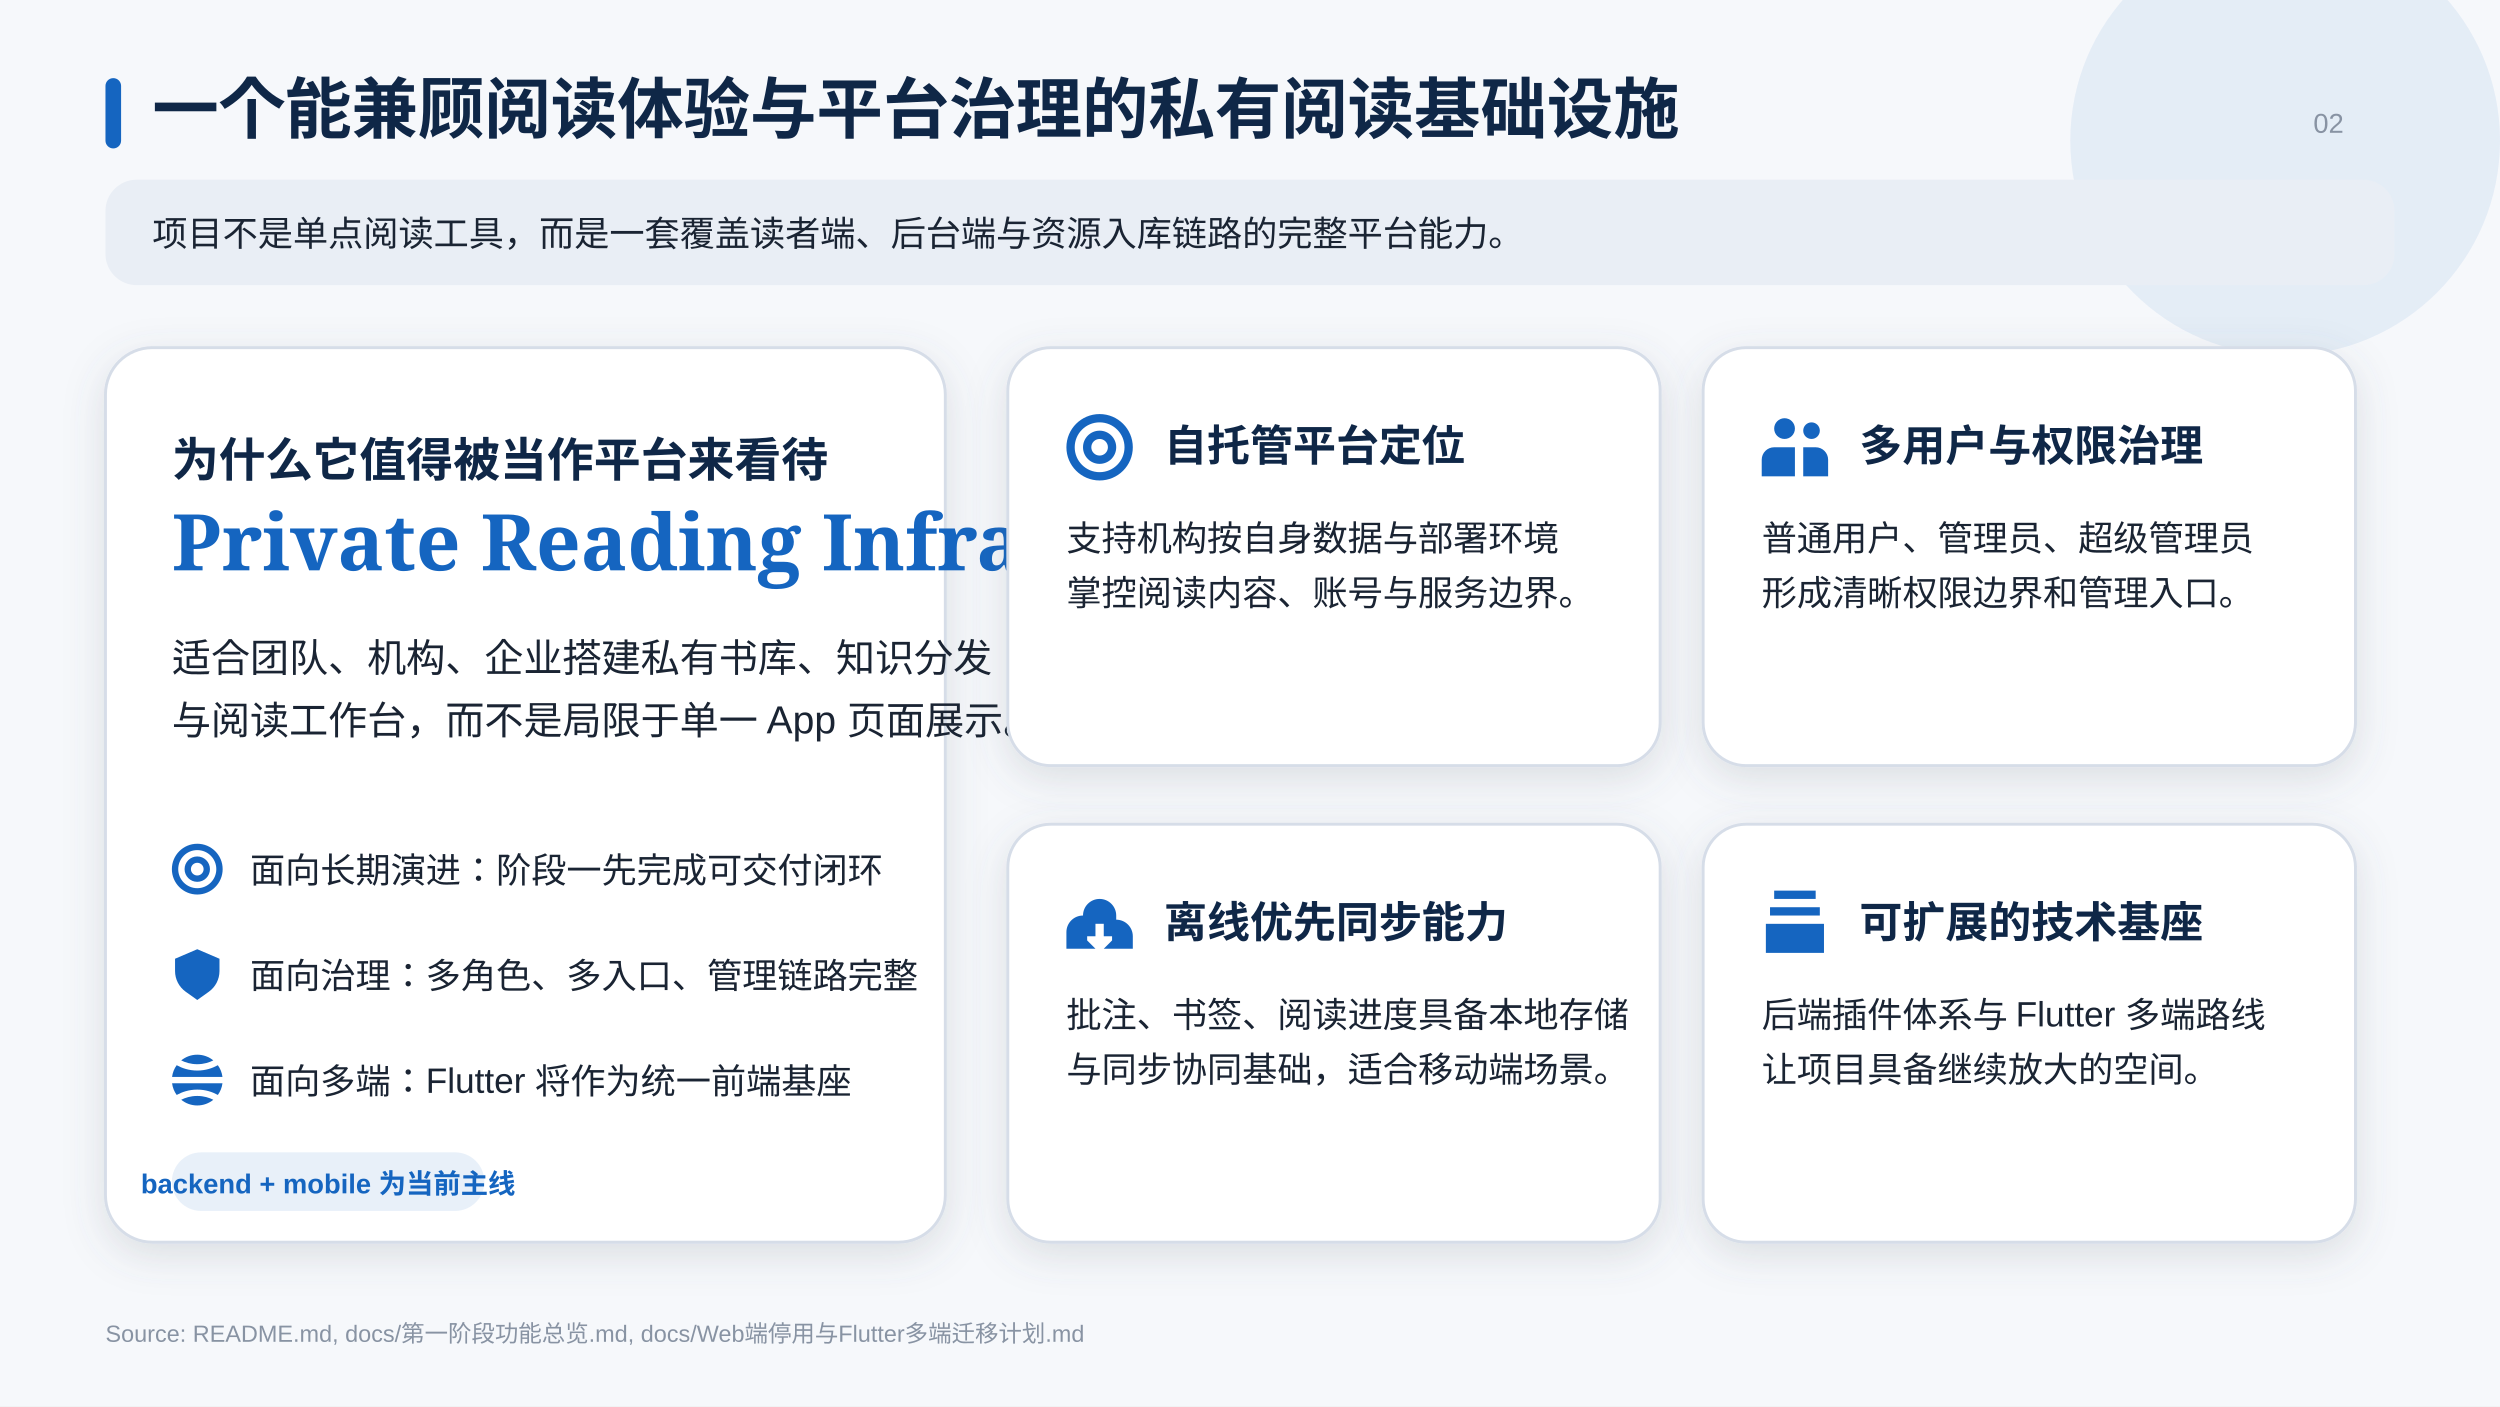
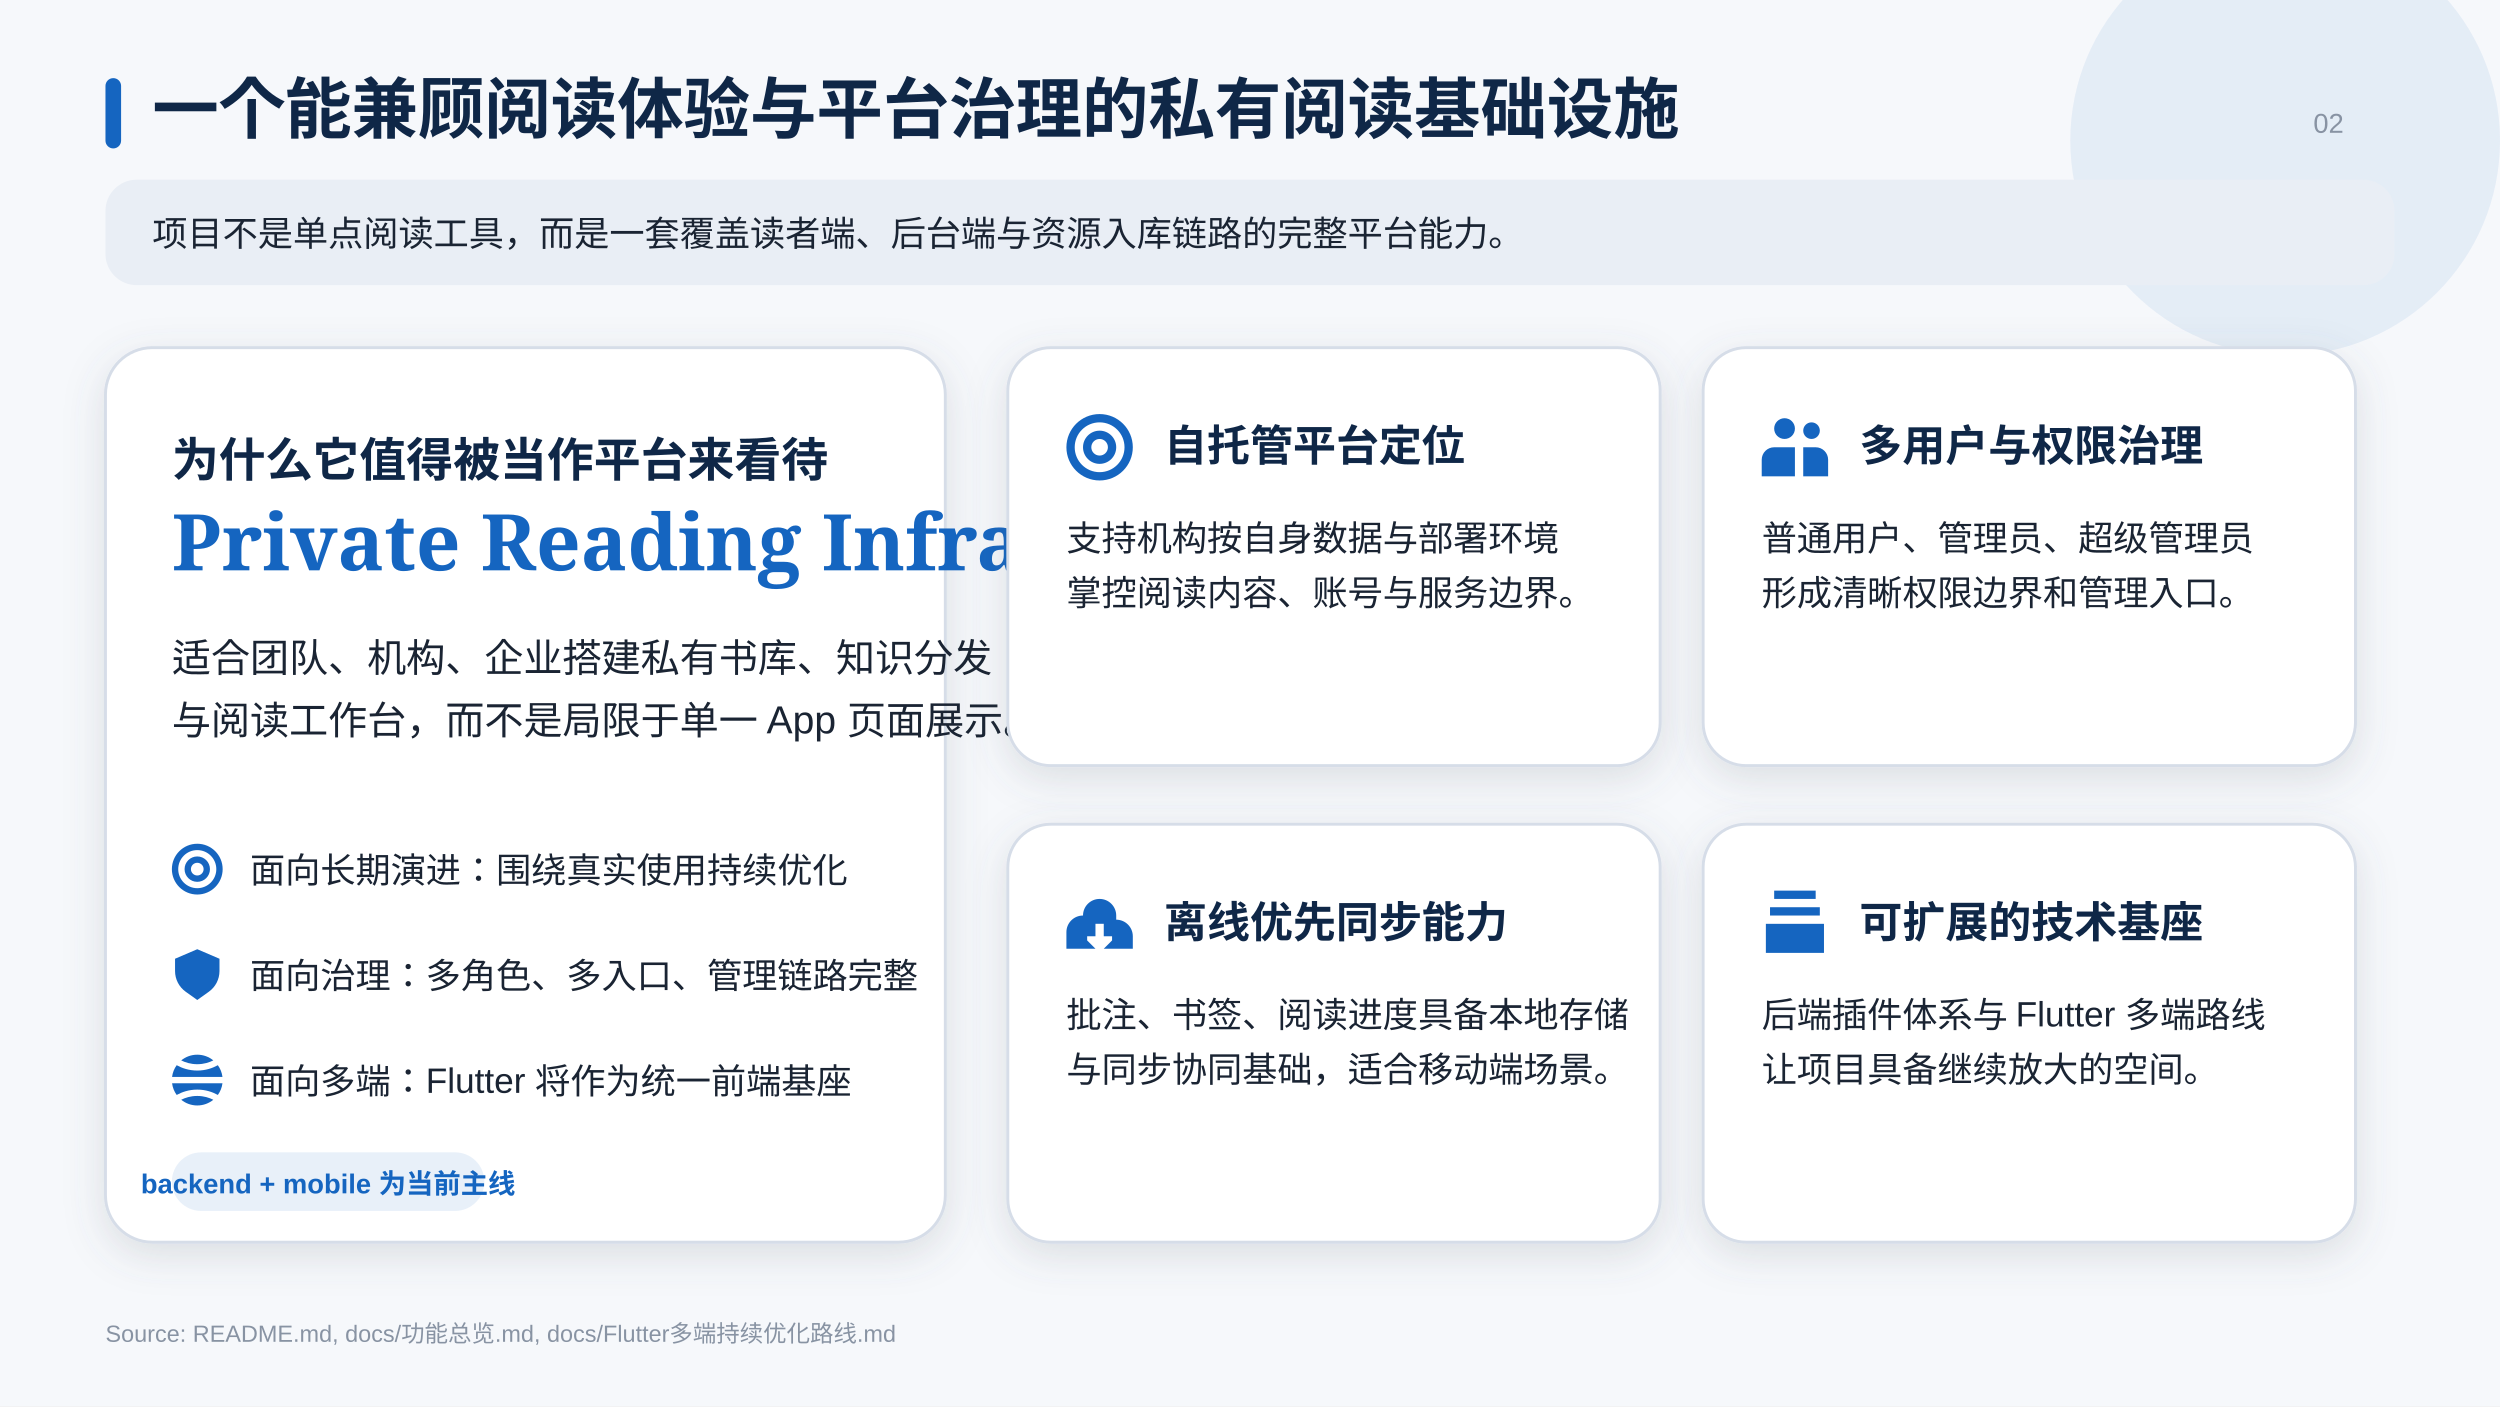
<svg xmlns="http://www.w3.org/2000/svg" viewBox="0 0 1280 720" width="1280" height="720">
  <defs>
    <linearGradient id="titleLine" x1="0%" y1="0%" x2="100%" y2="0%">
      <stop offset="0%" stop-color="#0F2747" />
      <stop offset="100%" stop-color="#1565C0" />
    </linearGradient>
    <filter id="shadow" x="-20%" y="-20%" width="160%" height="160%">
      <feGaussianBlur in="SourceAlpha" stdDeviation="10" />
      <feOffset dx="0" dy="6" result="offsetBlur" />
      <feFlood flood-color="#5B6678" flood-opacity="0.18" result="shadowColor" />
      <feComposite in="shadowColor" in2="offsetBlur" operator="in" result="shadow" />
      <feMerge>
        <feMergeNode in="shadow" />
        <feMergeNode in="SourceGraphic" />
      </feMerge>
    </filter>
  </defs>
  <rect width="1280" height="720" fill="#F6F8FB" />
  <circle cx="1170" cy="72" r="110" fill="#1565C0" fill-opacity="0.08" />
  <g id="header">
    <path fill="#1565C0" d="M58,40 H58 A4,4 0 0 1 62,44 V72 A4,4 0 0 1 58,76 H58 A4,4 0 0 1 54,72 V44 A4,4 0 0 1 58,40 Z" />
    <text x="78" y="68" font-family="&quot;Microsoft YaHei&quot;, &quot;PingFang SC&quot;, Arial, sans-serif" font-size="34" font-weight="700" fill="#0F2747">一个能兼顾阅读体验与平台治理的私有阅读基础设施</text>
    <text x="1200" y="68" text-anchor="end" font-family="&quot;Microsoft YaHei&quot;, &quot;PingFang SC&quot;, Arial, sans-serif" font-size="14" fill="#8893A3">02</text>
    <path fill="#E9EEF5" d="M70,92 H1210 A16,16 0 0 1 1226,108 V130 A16,16 0 0 1 1210,146 H70 A16,16 0 0 1 54,130 V108 A16,16 0 0 1 70,92 Z" />
    <text x="78" y="126" font-family="&quot;Microsoft YaHei&quot;, &quot;PingFang SC&quot;, Arial, sans-serif" font-size="18" fill="#1A2433">项目不是单点阅读工具，而是一套覆盖读者端、后台端与资源入库链路的完整平台能力。</text>
  </g>
  <g id="left-panel">
    <path fill="#FFFFFF" stroke="#D6DDE8" stroke-width="1.5" filter="url(#shadow)" d="M78,178 H460 A24,24 0 0 1 484,202 V612 A24,24 0 0 1 460,636 H78 A24,24 0 0 1 54,612 V202 A24,24 0 0 1 78,178 Z" />
    <text x="88" y="244" font-family="&quot;Microsoft YaHei&quot;, &quot;PingFang SC&quot;, Arial, sans-serif" font-size="24" font-weight="700" fill="#0F2747">为什么它值得被当作平台来看待</text>
    <text x="88" y="292" font-family="Georgia, SimSun, serif" font-size="40" font-weight="700" fill="#1565C0">Private Reading Infrastructure</text>
    <text x="88" y="344" font-family="&quot;Microsoft YaHei&quot;, &quot;PingFang SC&quot;, Arial, sans-serif" font-size="20" fill="#1A2433">适合团队、机构、企业搭建私有书库、知识分发</text>
    <text x="88" y="376" font-family="&quot;Microsoft YaHei&quot;, &quot;PingFang SC&quot;, Arial, sans-serif" font-size="20" fill="#1A2433">与阅读工作台，而不是局限于单一 App 页面展示。</text>
    <g transform="translate(88.0, 432.0) scale(1.625)" fill="#1565C0">
      <path fill-rule="evenodd" clip-rule="evenodd" d="M8 4C5.791 4 4 5.791 4 8C4 10.209 5.791 12 8 12C10.209 12 12 10.209 12 8C12 5.791 10.209 4 8 4ZM6 8C6 6.895 6.895 6 8 6C9.105 6 10 6.895 10 8C10 9.105 9.105 10 8 10C6.895 10 6 9.105 6 8Z" />
      <path fill-rule="evenodd" clip-rule="evenodd" d="M8 0C3.582 0 0 3.582 0 8C0 12.418 3.582 16 8 16C12.418 16 16 12.418 16 8C16 3.582 12.418 0 8 0ZM2 8C2 4.686 4.686 2 8 2C11.314 2 14 4.686 14 8C14 11.314 11.314 14 8 14C4.686 14 2 11.314 2 8Z" />
    </g>
-     <text x="128" y="452" font-family="&quot;Microsoft YaHei&quot;, &quot;PingFang SC&quot;, Arial, sans-serif" font-size="18" fill="#1A2433">面向长期演进：阶段一先完成可交付闭环</text>
+     <text x="128" y="452" font-family="&quot;Microsoft YaHei&quot;, &quot;PingFang SC&quot;, Arial, sans-serif" font-size="18" fill="#1A2433">面向长期演进：围绕真实使用持续优化</text>
    <g transform="translate(88.0, 486.0) scale(1.625)" fill="#1565C0">
      <path d="M4.35 13.393L8 16L11.65 13.393C13.752 11.891 15 9.467 15 6.883V3L8 0L1 3V6.883C1 9.467 2.248 11.891 4.35 13.393Z" />
    </g>
    <text x="128" y="506" font-family="&quot;Microsoft YaHei&quot;, &quot;PingFang SC&quot;, Arial, sans-serif" font-size="18" fill="#1A2433">面向治理：多角色、多入口、管理链路完整</text>
    <g transform="translate(88.0, 540.0) scale(1.625)" fill="#1565C0">
      <path d="M1.52 3.308C0.748 4.371 0.232 5.632 0.062 7L15.938 7C15.768 5.632 15.252 4.371 14.48 3.308C14.439 3.331 14.396 3.355 14.354 3.378C12.868 4.188 10.704 5 8 5C5.295 5 3.131 4.188 1.646 3.378C1.603 3.355 1.561 3.331 1.52 3.308Z" />
      <path d="M13.056 1.8C11.811 2.425 10.098 3 8 3C5.902 3 4.189 2.425 2.944 1.8C4.322 0.675 6.082 0 8 0C9.918 0 11.678 0.675 13.056 1.8Z" />
      <path d="M0.062 9C0.232 10.368 0.748 11.629 1.52 12.692C1.561 12.669 1.603 12.645 1.646 12.622C3.132 11.812 5.295 11 8 11C10.704 11 12.868 11.812 14.354 12.622C14.397 12.645 14.439 12.669 14.48 12.692C15.252 11.629 15.768 10.368 15.938 9L0.062 9Z" />
      <path d="M8 16C6.082 16 4.322 15.325 2.944 14.2C4.189 13.575 5.902 13 8 13C10.098 13 11.811 13.575 13.056 14.2C11.678 15.325 9.918 16 8 16Z" />
    </g>
    <text x="128" y="560" font-family="&quot;Microsoft YaHei&quot;, &quot;PingFang SC&quot;, Arial, sans-serif" font-size="18" fill="#1A2433">面向多端：Flutter 将作为统一前端基座</text>
    <path fill="#1565C0" fill-opacity="0.10" d="M103,590 H233 A15,15 0 0 1 248,605 V605 A15,15 0 0 1 233,620 H103 A15,15 0 0 1 88,605 V605 A15,15 0 0 1 103,590 Z" />
    <text x="168" y="611" text-anchor="middle" font-family="&quot;Microsoft YaHei&quot;, &quot;PingFang SC&quot;, Arial, sans-serif" font-size="14" font-weight="700" fill="#1565C0">backend + mobile 为当前主线</text>
  </g>
  <g id="matrix">
    <g id="card-1">
      <path fill="#FFFFFF" stroke="#D6DDE8" stroke-width="1.5" filter="url(#shadow)" d="M538,178 H828 A22,22 0 0 1 850,200 V370 A22,22 0 0 1 828,392 H538 A22,22 0 0 1 516,370 V200 A22,22 0 0 1 538,178 Z" />
      <g transform="translate(546.0, 212.0) scale(2.125)" fill="#1565C0">
        <path fill-rule="evenodd" clip-rule="evenodd" d="M8 4C5.791 4 4 5.791 4 8C4 10.209 5.791 12 8 12C10.209 12 12 10.209 12 8C12 5.791 10.209 4 8 4ZM6 8C6 6.895 6.895 6 8 6C9.105 6 10 6.895 10 8C10 9.105 9.105 10 8 10C6.895 10 6 9.105 6 8Z" />
        <path fill-rule="evenodd" clip-rule="evenodd" d="M8 0C3.582 0 0 3.582 0 8C0 12.418 3.582 16 8 16C12.418 16 16 12.418 16 8C16 3.582 12.418 0 8 0ZM2 8C2 4.686 4.686 2 8 2C11.314 2 14 4.686 14 8C14 11.314 11.314 14 8 14C4.686 14 2 11.314 2 8Z" />
      </g>
      <text x="596" y="236" font-family="&quot;Microsoft YaHei&quot;, &quot;PingFang SC&quot;, Arial, sans-serif" font-size="22" font-weight="700" fill="#0F2747">自托管平台定位</text>
      <text x="546" y="282" font-family="&quot;Microsoft YaHei&quot;, &quot;PingFang SC&quot;, Arial, sans-serif" font-size="18" fill="#1A2433">支持机构按自身数据与部署环境</text>
      <text x="546" y="310" font-family="&quot;Microsoft YaHei&quot;, &quot;PingFang SC&quot;, Arial, sans-serif" font-size="18" fill="#1A2433">掌控阅读内容、账号与服务边界。</text>
    </g>
    <g id="card-2">
      <path fill="#FFFFFF" stroke="#D6DDE8" stroke-width="1.5" filter="url(#shadow)" d="M894,178 H1184 A22,22 0 0 1 1206,200 V370 A22,22 0 0 1 1184,392 H894 A22,22 0 0 1 872,370 V200 A22,22 0 0 1 894,178 Z" />
      <g transform="translate(902.0, 212.0) scale(2.125)" fill="#1565C0">
        <path d="M8 3.5C8 4.881 6.881 6 5.5 6C4.119 6 3 4.881 3 3.5C3 2.119 4.119 1 5.5 1C6.881 1 8 2.119 8 3.5Z" />
        <path d="M3 8C1.343 8 0 9.343 0 11V15H8V8H3Z" />
        <path d="M13 8H10V15H16V11C16 9.343 14.657 8 13 8Z" />
        <path d="M12 6C13.105 6 14 5.105 14 4C14 2.895 13.105 2 12 2C10.895 2 10 2.895 10 4C10 5.105 10.895 6 12 6Z" />
      </g>
      <text x="952" y="236" font-family="&quot;Microsoft YaHei&quot;, &quot;PingFang SC&quot;, Arial, sans-serif" font-size="22" font-weight="700" fill="#0F2747">多用户与权限治理</text>
      <text x="902" y="282" font-family="&quot;Microsoft YaHei&quot;, &quot;PingFang SC&quot;, Arial, sans-serif" font-size="18" fill="#1A2433">普通用户、管理员、超级管理员</text>
      <text x="902" y="310" font-family="&quot;Microsoft YaHei&quot;, &quot;PingFang SC&quot;, Arial, sans-serif" font-size="18" fill="#1A2433">形成清晰权限边界和管理入口。</text>
    </g>
    <g id="card-3">
      <path fill="#FFFFFF" stroke="#D6DDE8" stroke-width="1.5" filter="url(#shadow)" d="M538,422 H828 A22,22 0 0 1 850,444 V614 A22,22 0 0 1 828,636 H538 A22,22 0 0 1 516,614 V444 A22,22 0 0 1 538,422 Z" />
      <g transform="translate(546.0, 456.0) scale(2.125)" fill="#1565C0">
        <path d="M8 2C10.209 2 12 3.791 12 6V7C14.209 7 16 8.791 16 11V14H9L11 12V11H9L9 8L7 8L7 11H5V12L7 14H0V10C0 7.791 1.791 6 4 6C4 3.791 5.791 2 8 2Z" />
      </g>
      <text x="596" y="480" font-family="&quot;Microsoft YaHei&quot;, &quot;PingFang SC&quot;, Arial, sans-serif" font-size="22" font-weight="700" fill="#0F2747">离线优先同步能力</text>
      <text x="546" y="526" font-family="&quot;Microsoft YaHei&quot;, &quot;PingFang SC&quot;, Arial, sans-serif" font-size="18" fill="#1A2433">批注、书签、阅读进度具备本地存储</text>
      <text x="546" y="554" font-family="&quot;Microsoft YaHei&quot;, &quot;PingFang SC&quot;, Arial, sans-serif" font-size="18" fill="#1A2433">与同步协同基础，适合移动端场景。</text>
    </g>
    <g id="card-4">
      <path fill="#FFFFFF" stroke="#D6DDE8" stroke-width="1.5" filter="url(#shadow)" d="M894,422 H1184 A22,22 0 0 1 1206,444 V614 A22,22 0 0 1 1184,636 H894 A22,22 0 0 1 872,614 V444 A22,22 0 0 1 894,422 Z" />
      <g transform="translate(902.0, 456.0) scale(2.125)" fill="#1565C0">
        <path d="M13 0H3V2H13V0Z" />
        <path d="M2 4H14V6H2V4Z" />
        <path d="M1 8H15V15H1V8Z" />
      </g>
      <text x="952" y="480" font-family="&quot;Microsoft YaHei&quot;, &quot;PingFang SC&quot;, Arial, sans-serif" font-size="22" font-weight="700" fill="#0F2747">可扩展的技术基座</text>
      <text x="902" y="526" font-family="&quot;Microsoft YaHei&quot;, &quot;PingFang SC&quot;, Arial, sans-serif" font-size="18" fill="#1A2433">后端插件体系与 Flutter 多端路线</text>
      <text x="902" y="554" font-family="&quot;Microsoft YaHei&quot;, &quot;PingFang SC&quot;, Arial, sans-serif" font-size="18" fill="#1A2433">让项目具备继续放大的空间。</text>
    </g>
  </g>
-   <text x="54" y="687" font-family="&quot;Microsoft YaHei&quot;, &quot;PingFang SC&quot;, Arial, sans-serif" font-size="12" fill="#8893A3">Source: README.md, docs/第一阶段功能总览.md, docs/Web端停用与Flutter多端迁移计划.md</text>
+   <text x="54" y="687" font-family="&quot;Microsoft YaHei&quot;, &quot;PingFang SC&quot;, Arial, sans-serif" font-size="12" fill="#8893A3">Source: README.md, docs/功能总览.md, docs/Flutter多端持续优化路线.md</text>
</svg>
